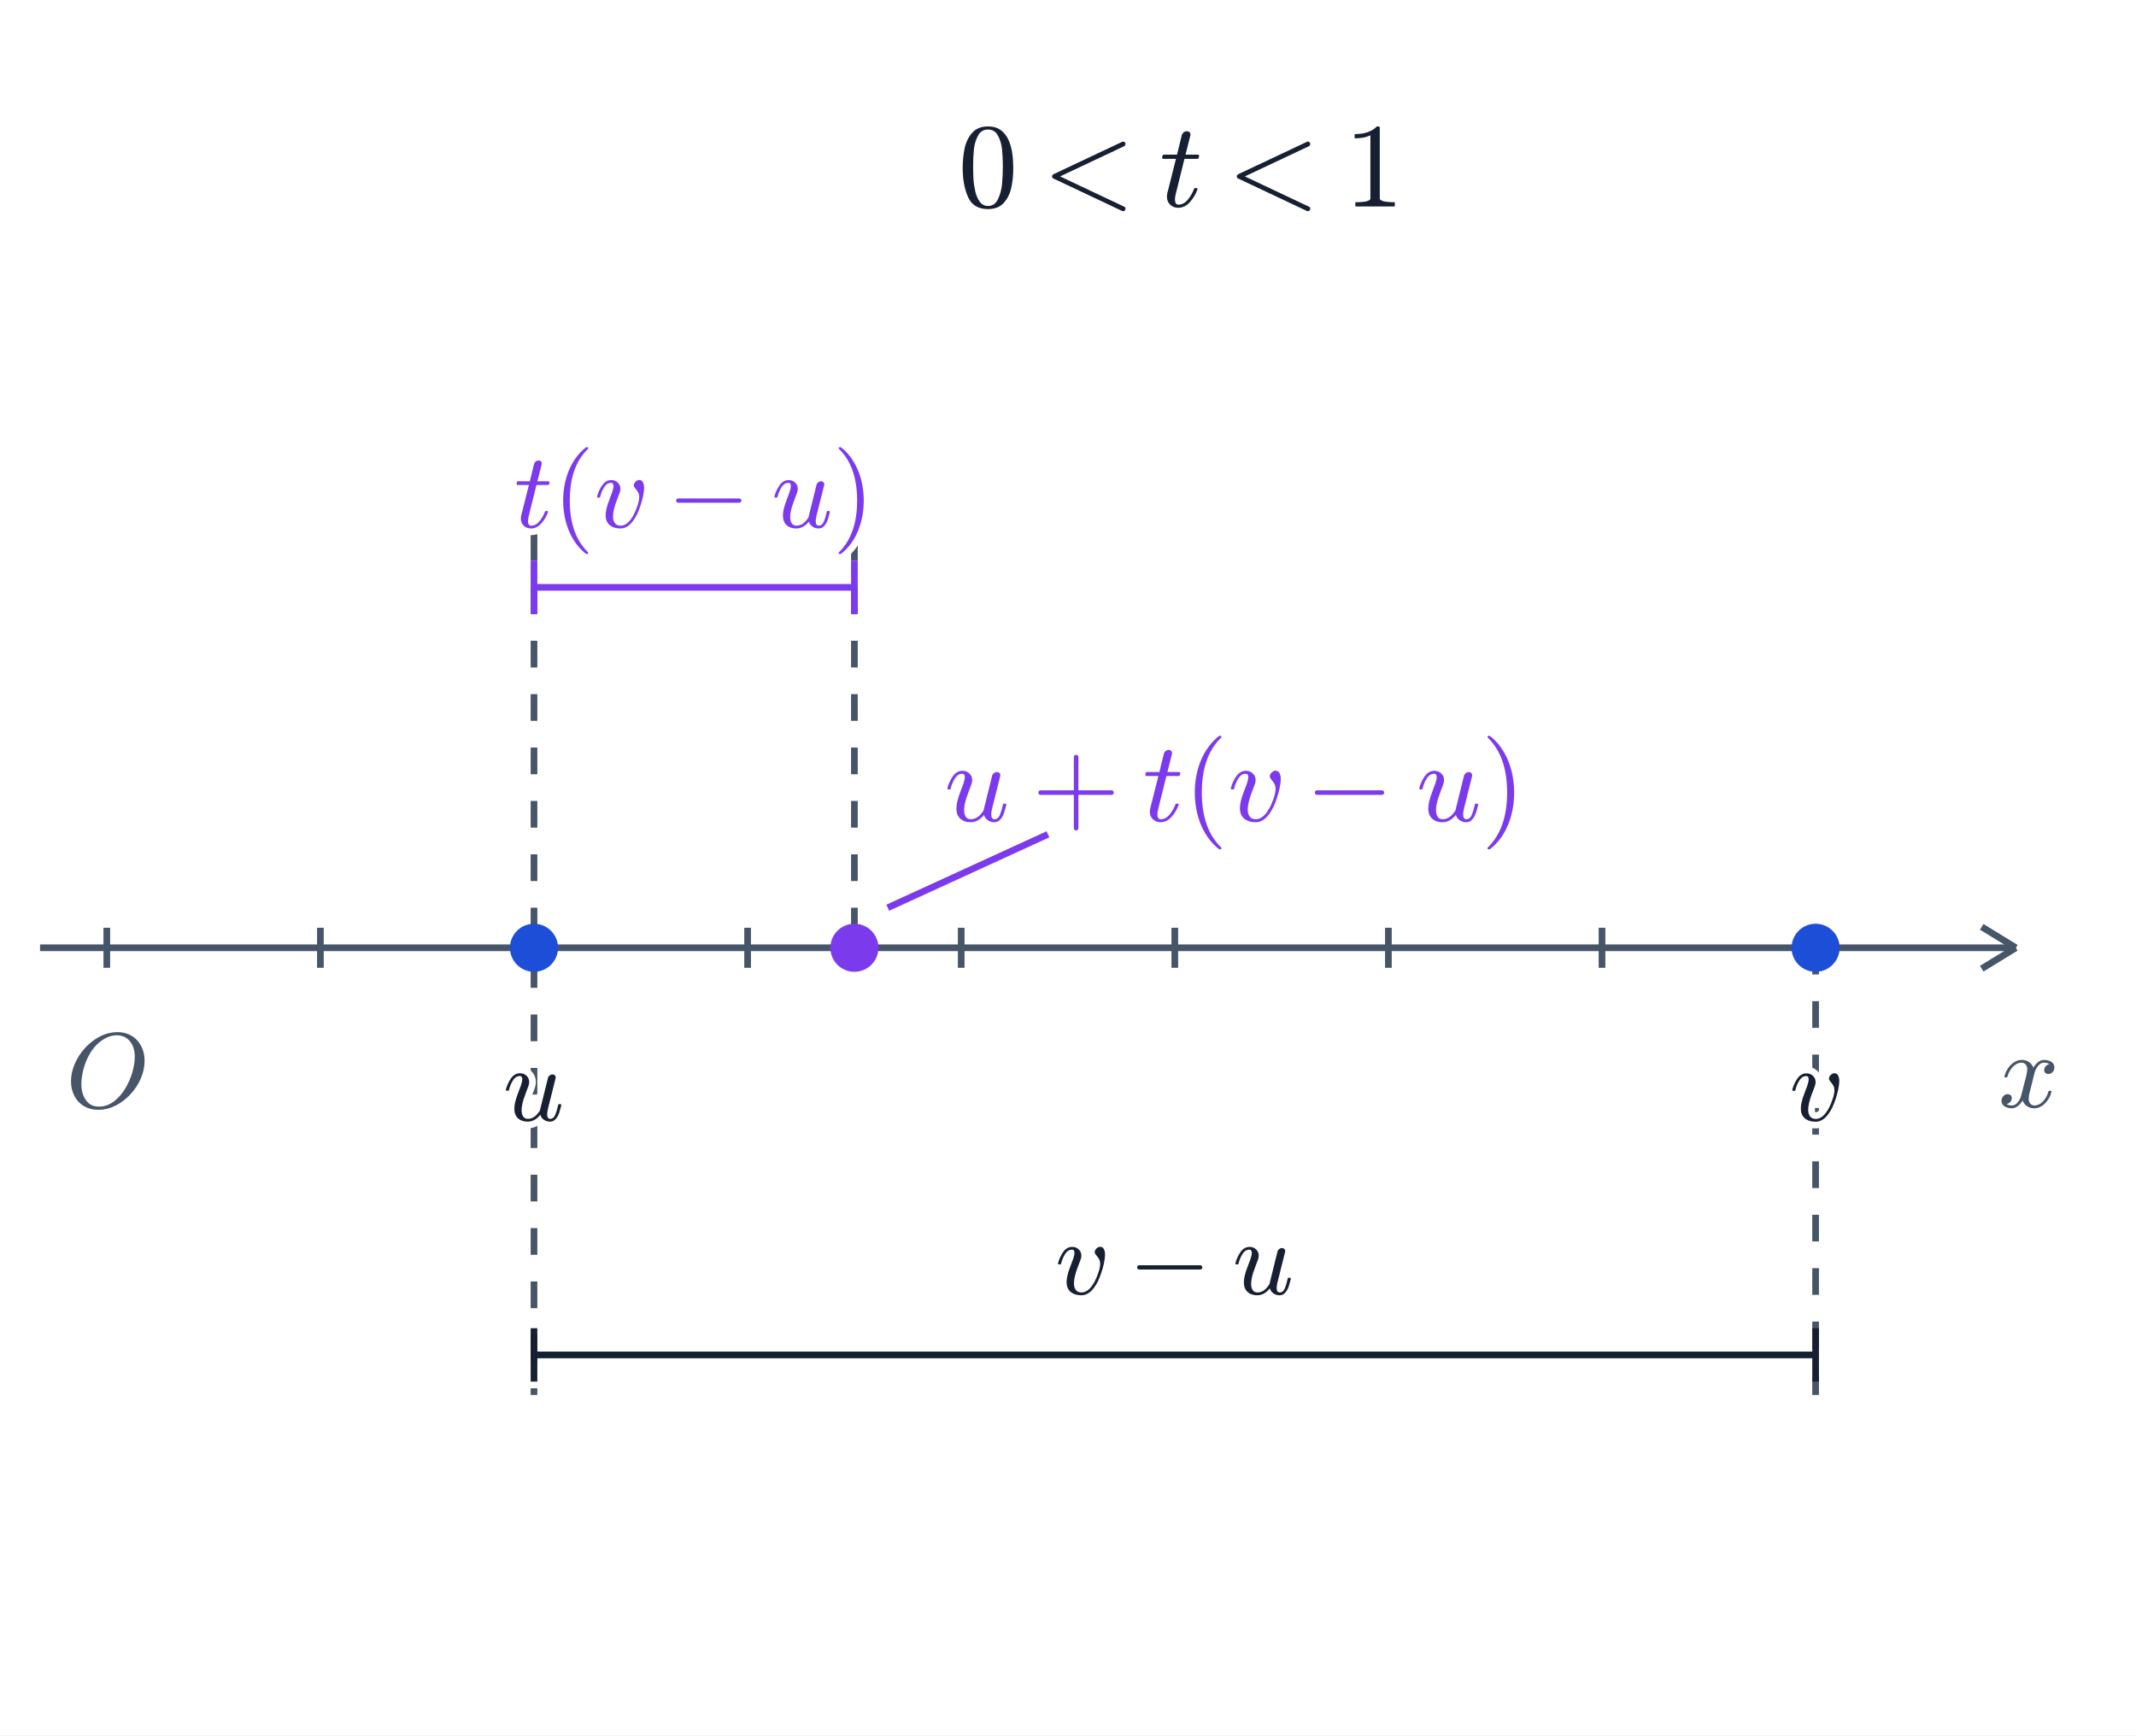
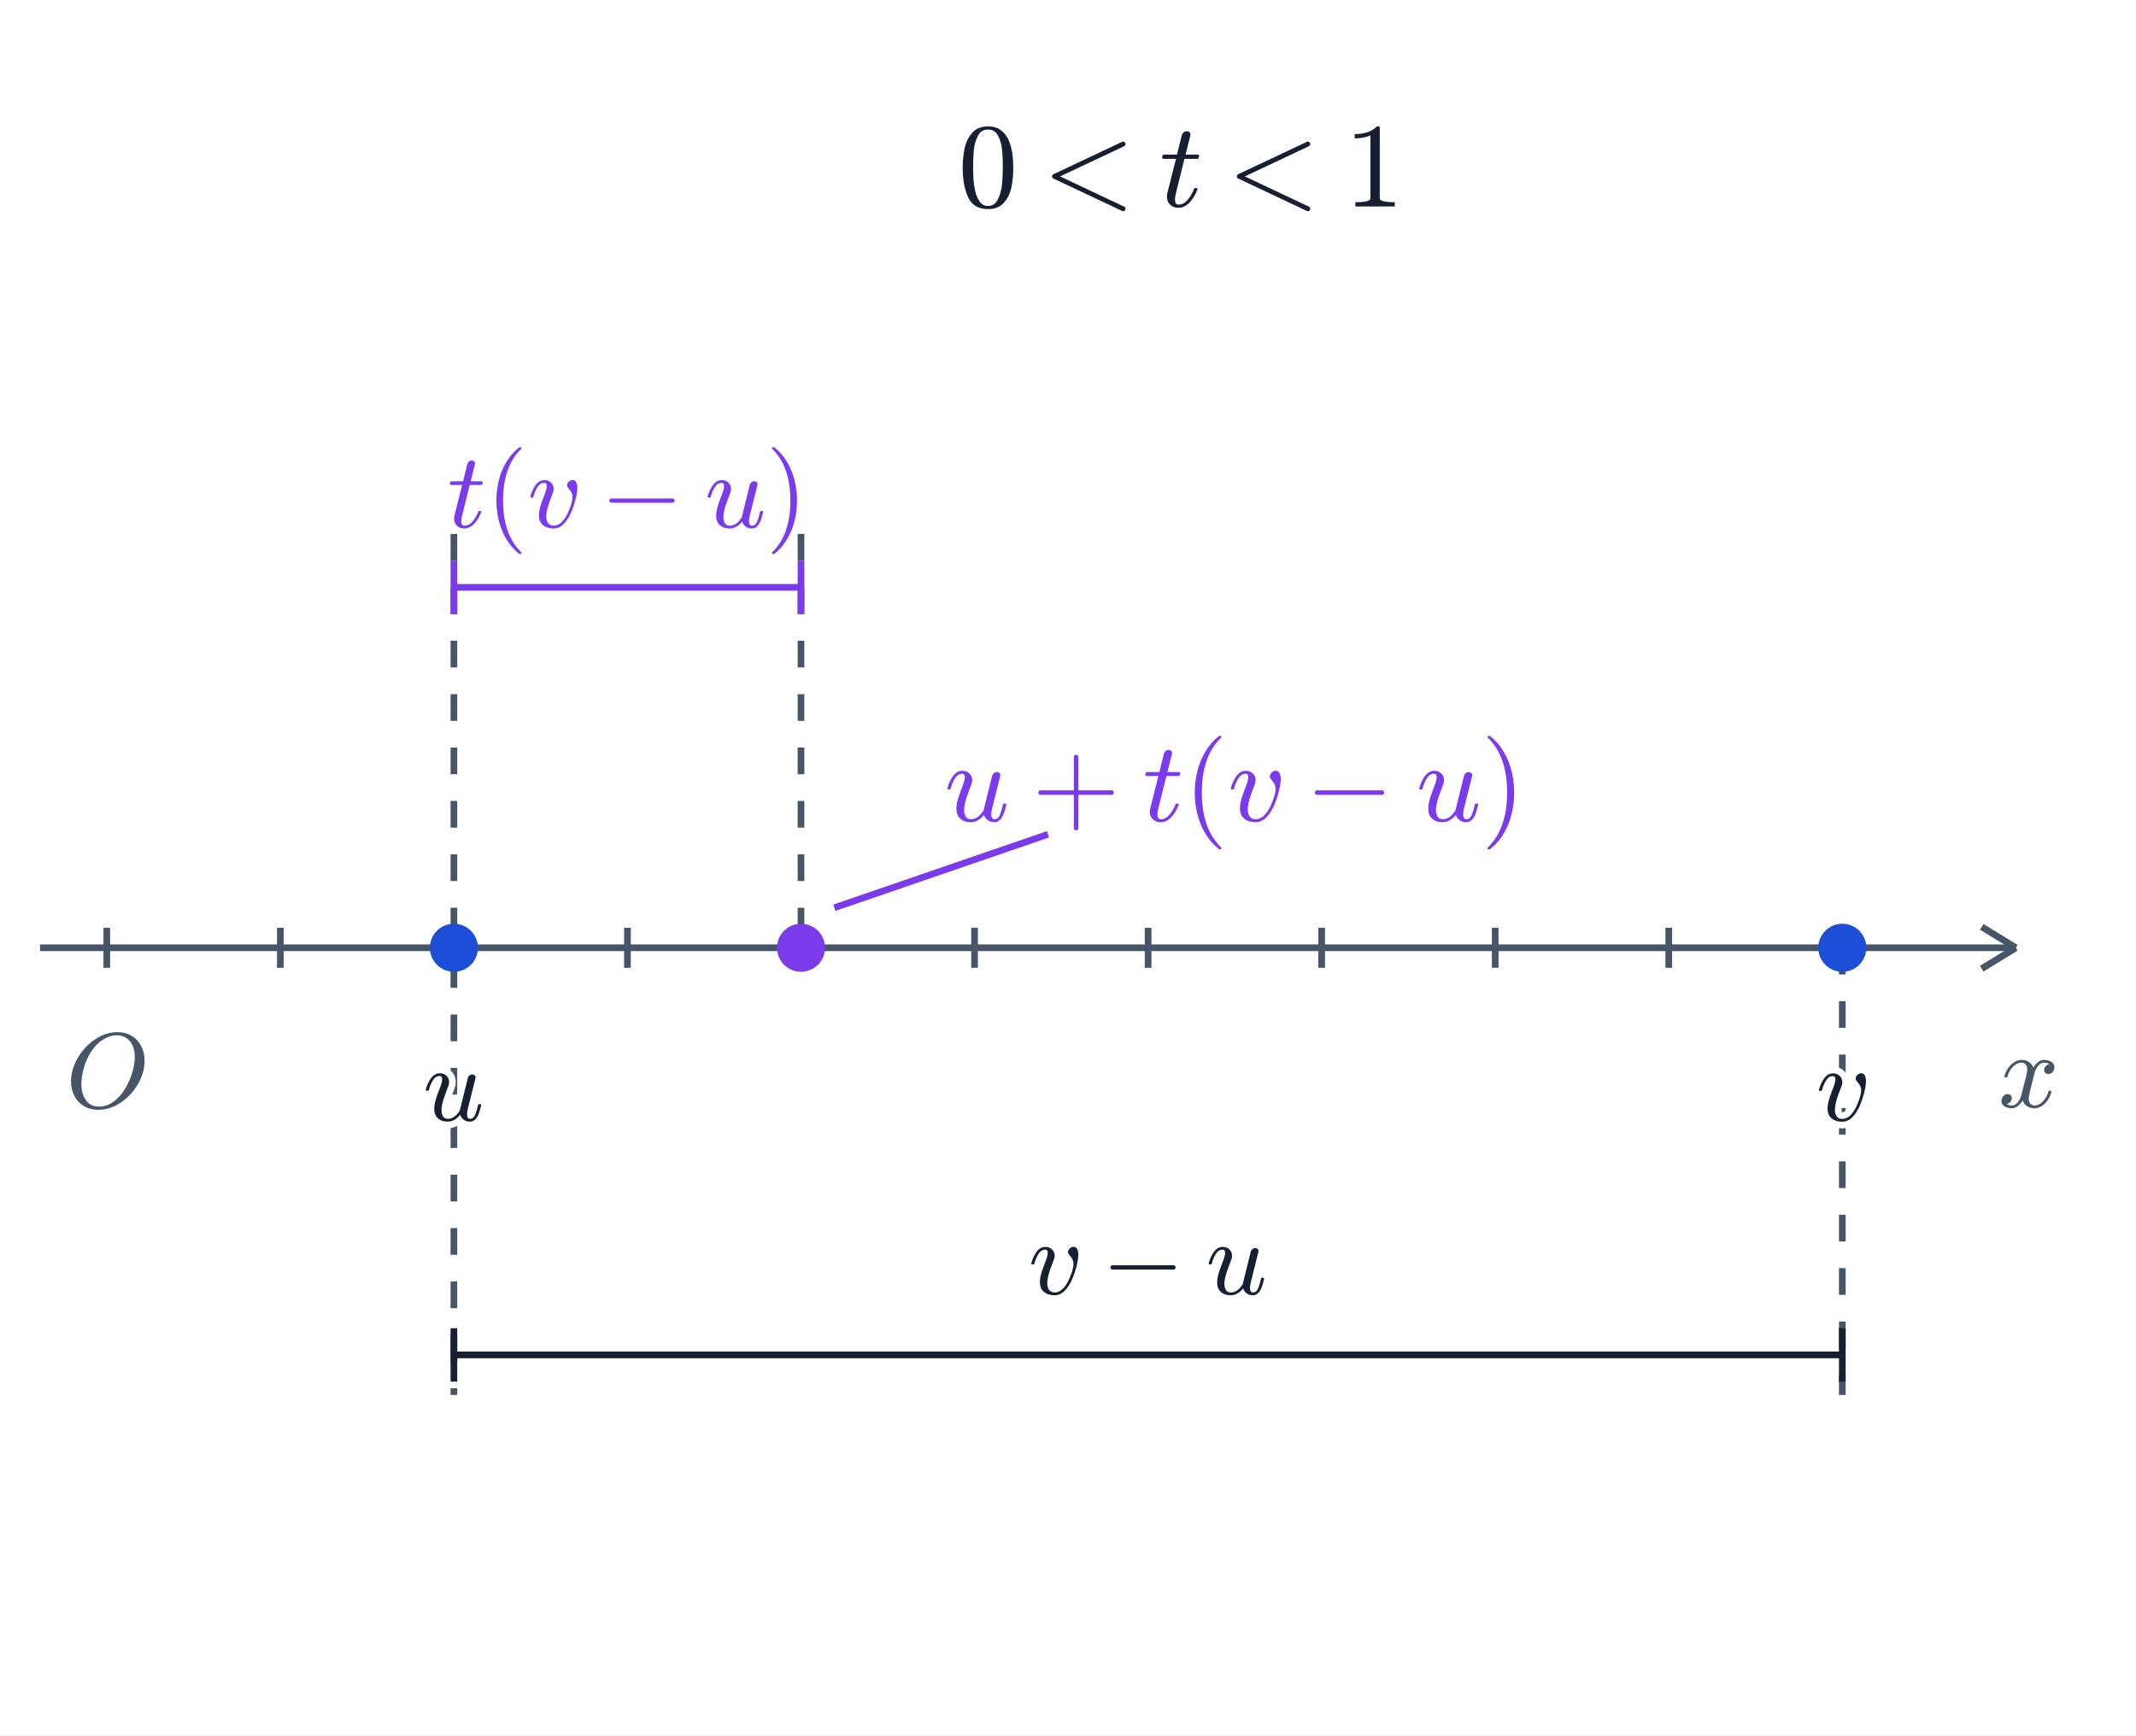
<svg xmlns="http://www.w3.org/2000/svg" xmlns:xlink="http://www.w3.org/1999/xlink" width="320" height="260" viewBox="0 0 320 260" role="img" aria-labelledby="title">
  <rect width="320" height="260" fill="#ffffff" />
  <line x1="6" y1="142" x2="302" y2="142" stroke="#475569" stroke-width="1" />
  <line x1="302" y1="142" x2="296.885" y2="145.136" stroke="#475569" stroke-width="1" />
  <line x1="302" y1="142" x2="296.885" y2="138.864" stroke="#475569" stroke-width="1" />
  <line x1="16" y1="139" x2="16" y2="145" stroke="#475569" stroke-width="1" />
-   <line x1="48" y1="139" x2="48" y2="145" stroke="#475569" stroke-width="1" />
-   <line x1="80" y1="139" x2="80" y2="145" stroke="#475569" stroke-width="1" />
-   <line x1="112" y1="139" x2="112" y2="145" stroke="#475569" stroke-width="1" />
-   <line x1="144" y1="139" x2="144" y2="145" stroke="#475569" stroke-width="1" />
-   <line x1="176" y1="139" x2="176" y2="145" stroke="#475569" stroke-width="1" />
-   <line x1="208" y1="139" x2="208" y2="145" stroke="#475569" stroke-width="1" />
-   <line x1="240" y1="139" x2="240" y2="145" stroke="#475569" stroke-width="1" />
-   <line x1="272" y1="139" x2="272" y2="145" stroke="#475569" stroke-width="1" />
+   <line x1="42" y1="139" x2="42" y2="145" stroke="#475569" stroke-width="1" />
+   <line x1="68" y1="139" x2="68" y2="145" stroke="#475569" stroke-width="1" />
+   <line x1="94" y1="139" x2="94" y2="145" stroke="#475569" stroke-width="1" />
+   <line x1="120" y1="139" x2="120" y2="145" stroke="#475569" stroke-width="1" />
+   <line x1="146" y1="139" x2="146" y2="145" stroke="#475569" stroke-width="1" />
+   <line x1="172" y1="139" x2="172" y2="145" stroke="#475569" stroke-width="1" />
+   <line x1="198" y1="139" x2="198" y2="145" stroke="#475569" stroke-width="1" />
+   <line x1="224" y1="139" x2="224" y2="145" stroke="#475569" stroke-width="1" />
+   <line x1="250" y1="139" x2="250" y2="145" stroke="#475569" stroke-width="1" />
+   <line x1="276" y1="139" x2="276" y2="145" stroke="#475569" stroke-width="1" />
  <g transform="translate(9.84,154.64) scale(0.16)" color="#475569" role="img" aria-label="$O$">
    <svg overflow="visible" width="77" height="74" viewBox="0 0 77 74" version="1.1">
      <defs> </defs>
      <g id="label-32-figure_1">
        <g id="label-32-patch_1">
          <path d="M 0 74 L 77 74 L 77 0 L 0 0 L 0 74 z " style="fill: none" />
        </g>
        <g id="label-32-text_1">
          <g style="fill: currentColor" transform="translate(0 71) scale(1 -1)">
            <defs>
              <path stroke="#ffffff" stroke-width="800" stroke-linejoin="round" paint-order="stroke fill" id="label-32-Cmmi10-35" d="M 1947 -141 Q 1466 -141 1094 79 Q 722 300 520 692 Q 319 1084 319 1563 Q 319 2259 714 2950 Q 1109 3641 1756 4077 Q 2403 4513 3109 4513 Q 3475 4513 3778 4381 Q 4081 4250 4290 4017 Q 4500 3784 4614 3471 Q 4728 3159 4728 2791 Q 4728 2263 4503 1739 Q 4278 1216 3879 786 Q 3481 356 2984 107 Q 2488 -141 1947 -141 z M 1997 50 Q 2463 50 2866 345 Q 3269 641 3553 1108 Q 3838 1575 3989 2089 Q 4141 2603 4141 3047 Q 4141 3394 4022 3683 Q 3903 3972 3656 4148 Q 3409 4325 3066 4325 Q 2728 4325 2409 4162 Q 2091 4000 1831 3731 Q 1566 3459 1359 3057 Q 1153 2656 1047 2214 Q 941 1772 941 1381 Q 941 838 1208 444 Q 1475 50 1997 50 z " transform="scale(0.015625)" />
            </defs>
            <use xlink:href="#label-32-Cmmi10-35" transform="translate(0 0.484375)" />
          </g>
        </g>
      </g>
    </svg>
  </g>
  <g transform="translate(299.36,158.8) scale(0.16)" color="#475569" role="img" aria-label="$x$">
    <svg overflow="visible" width="58" height="47" viewBox="0 0 58 47" version="1.1">
      <defs> </defs>
      <g id="label-33-figure_1">
        <g id="label-33-patch_1">
          <path d="M 0 47 L 58 47 L 58 0 L 0 0 L 0 47 z " style="fill: none" />
        </g>
        <g id="label-33-text_1">
          <g style="fill: currentColor" transform="translate(0 45) scale(1 -1)">
            <defs>
              <path stroke="#ffffff" stroke-width="800" stroke-linejoin="round" paint-order="stroke fill" id="label-33-Cmmi10-3f" d="M 500 184 Q 613 97 819 97 Q 1019 97 1172 289 Q 1325 481 1381 709 L 1672 1844 Q 1741 2153 1741 2266 Q 1741 2425 1652 2544 Q 1563 2663 1403 2663 Q 1200 2663 1022 2536 Q 844 2409 722 2214 Q 600 2019 550 1819 Q 538 1778 500 1778 L 422 1778 Q 372 1778 372 1838 L 372 1856 Q 434 2094 584 2320 Q 734 2547 951 2687 Q 1169 2828 1416 2828 Q 1650 2828 1839 2703 Q 2028 2578 2106 2363 Q 2216 2559 2386 2693 Q 2556 2828 2759 2828 Q 2897 2828 3040 2779 Q 3184 2731 3275 2631 Q 3366 2531 3366 2381 Q 3366 2219 3261 2101 Q 3156 1984 2994 1984 Q 2891 1984 2822 2050 Q 2753 2116 2753 2216 Q 2753 2350 2845 2451 Q 2938 2553 3066 2572 Q 2950 2663 2747 2663 Q 2541 2663 2389 2472 Q 2238 2281 2175 2047 L 1894 916 Q 1825 659 1825 494 Q 1825 331 1917 214 Q 2009 97 2163 97 Q 2463 97 2698 361 Q 2934 625 3009 941 Q 3022 978 3059 978 L 3138 978 Q 3163 978 3178 961 Q 3194 944 3194 922 Q 3194 916 3188 903 Q 3097 522 2806 225 Q 2516 -72 2150 -72 Q 1916 -72 1727 54 Q 1538 181 1459 397 Q 1359 209 1182 68 Q 1006 -72 806 -72 Q 669 -72 523 -23 Q 378 25 287 125 Q 197 225 197 378 Q 197 528 301 651 Q 406 775 563 775 Q 669 775 741 711 Q 813 647 813 544 Q 813 409 723 309 Q 634 209 500 184 z " transform="scale(0.015625)" />
            </defs>
            <use xlink:href="#label-33-Cmmi10-3f" transform="translate(0 0.8125)" />
          </g>
        </g>
      </g>
    </svg>
  </g>
-   <line x1="80" y1="80" x2="80" y2="209" stroke="#475569" stroke-width="1" stroke-dasharray="4 4" />
-   <line x1="128" y1="80" x2="128" y2="142" stroke="#475569" stroke-width="1" stroke-dasharray="4 4" />
-   <line x1="272" y1="142" x2="272" y2="209" stroke="#475569" stroke-width="1" stroke-dasharray="4 4" />
-   <circle cx="80" cy="142" r="3" fill="#1d4ed8" stroke="#1d4ed8" stroke-width="1.2" />
-   <circle cx="128" cy="142" r="3" fill="#7c3aed" stroke="#7c3aed" stroke-width="1.2" />
-   <circle cx="272" cy="142" r="3" fill="#1d4ed8" stroke="#1d4ed8" stroke-width="1.2" />
-   <g transform="translate(75.36,160.8) scale(0.16)" color="#172033" role="img" aria-label="$u$">
+   <line x1="68" y1="80" x2="68" y2="209" stroke="#475569" stroke-width="1" stroke-dasharray="4 4" />
+   <line x1="120" y1="80" x2="120" y2="142" stroke="#475569" stroke-width="1" stroke-dasharray="4 4" />
+   <line x1="276" y1="142" x2="276" y2="209" stroke="#475569" stroke-width="1" stroke-dasharray="4 4" />
+   <circle cx="68" cy="142" r="3" fill="#1d4ed8" stroke="#1d4ed8" stroke-width="1.2" />
+   <circle cx="120" cy="142" r="3" fill="#7c3aed" stroke="#7c3aed" stroke-width="1.2" />
+   <circle cx="276" cy="142" r="3" fill="#1d4ed8" stroke="#1d4ed8" stroke-width="1.2" />
+   <g transform="translate(63.36,160.8) scale(0.16)" color="#172033" role="img" aria-label="$u$">
    <svg overflow="visible" width="58" height="47" viewBox="0 0 58 47" version="1.1">
      <defs> </defs>
      <g id="label-34-figure_1">
        <g id="label-34-patch_1">
          <path d="M 0 47 L 58 47 L 58 0 L 0 0 L 0 47 z " style="fill: none" />
        </g>
        <g id="label-34-text_1">
          <g style="fill: currentColor" transform="translate(0 45) scale(1 -1)">
            <defs>
              <path stroke="#ffffff" stroke-width="800" stroke-linejoin="round" paint-order="stroke fill" id="label-34-Cmmi10-60" d="M 678 697 Q 678 906 734 1126 Q 791 1347 892 1617 Q 994 1888 1069 2088 Q 1153 2322 1153 2472 Q 1153 2663 1013 2663 Q 759 2663 595 2402 Q 431 2141 353 1819 Q 341 1778 300 1778 L 225 1778 Q 172 1778 172 1838 L 172 1856 Q 275 2238 487 2533 Q 700 2828 1025 2828 Q 1253 2828 1411 2678 Q 1569 2528 1569 2297 Q 1569 2178 1516 2047 Q 1488 1969 1388 1706 Q 1288 1444 1234 1272 Q 1181 1100 1147 934 Q 1113 769 1113 603 Q 1113 391 1203 244 Q 1294 97 1497 97 Q 1906 97 2216 603 Q 2222 628 2226 651 Q 2231 675 2234 697 L 2694 2553 Q 2716 2638 2794 2698 Q 2872 2759 2963 2759 Q 3041 2759 3098 2709 Q 3156 2659 3156 2578 Q 3156 2541 3150 2528 L 2688 684 Q 2644 494 2644 372 Q 2644 97 2828 97 Q 3034 97 3136 351 Q 3238 606 3309 941 Q 3322 978 3359 978 L 3438 978 Q 3463 978 3478 956 Q 3494 934 3494 916 Q 3425 641 3361 444 Q 3297 247 3159 87 Q 3022 -72 2816 -72 Q 2613 -72 2452 39 Q 2291 150 2234 341 Q 2088 153 1894 40 Q 1700 -72 1484 -72 Q 1116 -72 897 129 Q 678 331 678 697 z " transform="scale(0.015625)" />
            </defs>
            <use xlink:href="#label-34-Cmmi10-60" transform="translate(0 0.8125)" />
          </g>
        </g>
      </g>
    </svg>
  </g>
-   <g transform="translate(268.08,160.8) scale(0.16)" color="#172033" role="img" aria-label="$v$">
+   <g transform="translate(272.08,160.8) scale(0.16)" color="#172033" role="img" aria-label="$v$">
    <svg overflow="visible" width="49" height="47" viewBox="0 0 49 47" version="1.1">
      <defs> </defs>
      <g id="label-35-figure_1">
        <g id="label-35-patch_1">
          <path d="M 0 47 L 49 47 L 49 0 L 0 0 L 0 47 z " style="fill: none" />
        </g>
        <g id="label-35-text_1">
          <g style="fill: currentColor" transform="translate(0 45) scale(1 -1)">
            <defs>
              <path stroke="#ffffff" stroke-width="800" stroke-linejoin="round" paint-order="stroke fill" id="label-35-Cmmi10-38" d="M 684 722 Q 684 866 718 1037 Q 753 1209 787 1320 Q 822 1431 944 1753 Q 1066 2075 1069 2088 Q 1153 2322 1153 2472 Q 1153 2663 1013 2663 Q 759 2663 595 2402 Q 431 2141 353 1819 Q 341 1778 300 1778 L 225 1778 Q 172 1778 172 1838 L 172 1856 Q 275 2238 487 2533 Q 700 2828 1025 2828 Q 1253 2828 1411 2678 Q 1569 2528 1569 2297 Q 1569 2178 1516 2047 Q 1391 1722 1319 1526 Q 1247 1331 1186 1089 Q 1125 847 1125 641 Q 1125 400 1236 248 Q 1347 97 1581 97 Q 2025 97 2381 781 Q 2494 1003 2594 1303 Q 2694 1603 2694 1791 Q 2694 1984 2631 2092 Q 2569 2200 2469 2317 Q 2369 2434 2369 2503 Q 2369 2628 2472 2731 Q 2575 2834 2700 2834 Q 2853 2834 2920 2693 Q 2988 2553 2988 2375 Q 2988 2163 2927 1869 Q 2866 1575 2758 1259 Q 2650 944 2559 763 Q 2138 -72 1575 -72 Q 1172 -72 928 129 Q 684 331 684 722 z " transform="scale(0.015625)" />
            </defs>
            <use xlink:href="#label-35-Cmmi10-38" transform="translate(0 0.71875)" />
          </g>
        </g>
      </g>
    </svg>
  </g>
-   <line x1="80" y1="88" x2="128" y2="88" stroke="#7c3aed" stroke-width="1" />
-   <line x1="80" y1="84" x2="80" y2="92" stroke="#7c3aed" stroke-width="1" />
-   <line x1="128" y1="84" x2="128" y2="92" stroke="#7c3aed" stroke-width="1" />
-   <g transform="translate(77.04,67) scale(0.16)" color="#7c3aed" role="img" aria-label="$t(v-u)$">
+   <line x1="68" y1="88" x2="120" y2="88" stroke="#7c3aed" stroke-width="1" />
+   <line x1="68" y1="84" x2="68" y2="92" stroke="#7c3aed" stroke-width="1" />
+   <line x1="120" y1="84" x2="120" y2="92" stroke="#7c3aed" stroke-width="1" />
+   <g transform="translate(67.04,67) scale(0.16)" color="#7c3aed" role="img" aria-label="$t(v-u)$">
    <svg overflow="visible" width="337" height="100" viewBox="0 0 337 100" version="1.1">
      <defs> </defs>
      <g id="label-36-figure_1">
        <g id="label-36-patch_1">
          <path d="M 0 100 L 337 100 L 337 0 L 0 0 L 0 100 z " style="fill: none" />
        </g>
        <g id="label-36-text_1">
          <g style="fill: currentColor" transform="translate(0 75) scale(1 -1)">
            <defs>
              <path stroke="#ffffff" stroke-width="800" stroke-linejoin="round" paint-order="stroke fill" id="label-36-Cmmi10-30" d="M 397 519 Q 397 613 416 697 L 878 2534 L 206 2534 Q 141 2534 141 2619 Q 166 2759 225 2759 L 934 2759 L 1191 3803 Q 1216 3888 1291 3947 Q 1366 4006 1459 4006 Q 1541 4006 1595 3957 Q 1650 3909 1650 3828 Q 1650 3809 1648 3798 Q 1647 3788 1644 3775 L 1388 2759 L 2047 2759 Q 2113 2759 2113 2675 Q 2109 2659 2100 2621 Q 2091 2584 2075 2559 Q 2059 2534 2028 2534 L 1331 2534 L 872 684 Q 825 503 825 372 Q 825 97 1013 97 Q 1294 97 1511 361 Q 1728 625 1844 941 Q 1869 978 1894 978 L 1972 978 Q 1997 978 2012 961 Q 2028 944 2028 922 Q 2028 909 2022 903 Q 1881 516 1612 222 Q 1344 -72 997 -72 Q 744 -72 570 93 Q 397 259 397 519 z " transform="scale(0.015625)" />
              <path stroke="#ffffff" stroke-width="800" stroke-linejoin="round" paint-order="stroke fill" id="label-36-Cmr10-77" d="M 1984 -1588 Q 1628 -1306 1370 -942 Q 1113 -578 948 -165 Q 784 247 703 697 Q 622 1147 622 1600 Q 622 2059 703 2509 Q 784 2959 951 3375 Q 1119 3791 1378 4153 Q 1638 4516 1984 4788 Q 1984 4800 2016 4800 L 2075 4800 Q 2094 4800 2109 4783 Q 2125 4766 2125 4744 Q 2125 4716 2113 4703 Q 1800 4397 1592 4047 Q 1384 3697 1257 3301 Q 1131 2906 1075 2482 Q 1019 2059 1019 1600 Q 1019 -434 2106 -1491 Q 2125 -1509 2125 -1544 Q 2125 -1559 2108 -1579 Q 2091 -1600 2075 -1600 L 2016 -1600 Q 1984 -1600 1984 -1588 z " transform="scale(0.015625)" />
              <path stroke="#ffffff" stroke-width="800" stroke-linejoin="round" paint-order="stroke fill" id="label-36-Cmmi10-38" d="M 684 722 Q 684 866 718 1037 Q 753 1209 787 1320 Q 822 1431 944 1753 Q 1066 2075 1069 2088 Q 1153 2322 1153 2472 Q 1153 2663 1013 2663 Q 759 2663 595 2402 Q 431 2141 353 1819 Q 341 1778 300 1778 L 225 1778 Q 172 1778 172 1838 L 172 1856 Q 275 2238 487 2533 Q 700 2828 1025 2828 Q 1253 2828 1411 2678 Q 1569 2528 1569 2297 Q 1569 2178 1516 2047 Q 1391 1722 1319 1526 Q 1247 1331 1186 1089 Q 1125 847 1125 641 Q 1125 400 1236 248 Q 1347 97 1581 97 Q 2025 97 2381 781 Q 2494 1003 2594 1303 Q 2694 1603 2694 1791 Q 2694 1984 2631 2092 Q 2569 2200 2469 2317 Q 2369 2434 2369 2503 Q 2369 2628 2472 2731 Q 2575 2834 2700 2834 Q 2853 2834 2920 2693 Q 2988 2553 2988 2375 Q 2988 2163 2927 1869 Q 2866 1575 2758 1259 Q 2650 944 2559 763 Q 2138 -72 1575 -72 Q 1172 -72 928 129 Q 684 331 684 722 z " transform="scale(0.015625)" />
              <path stroke="#ffffff" stroke-width="800" stroke-linejoin="round" paint-order="stroke fill" id="label-36-Cmsy10-11" d="M 653 1472 Q 600 1472 565 1512 Q 531 1553 531 1600 Q 531 1647 565 1687 Q 600 1728 653 1728 L 4325 1728 Q 4375 1728 4408 1687 Q 4441 1647 4441 1600 Q 4441 1553 4408 1512 Q 4375 1472 4325 1472 L 653 1472 z " transform="scale(0.015625)" />
              <path stroke="#ffffff" stroke-width="800" stroke-linejoin="round" paint-order="stroke fill" id="label-36-Cmmi10-60" d="M 678 697 Q 678 906 734 1126 Q 791 1347 892 1617 Q 994 1888 1069 2088 Q 1153 2322 1153 2472 Q 1153 2663 1013 2663 Q 759 2663 595 2402 Q 431 2141 353 1819 Q 341 1778 300 1778 L 225 1778 Q 172 1778 172 1838 L 172 1856 Q 275 2238 487 2533 Q 700 2828 1025 2828 Q 1253 2828 1411 2678 Q 1569 2528 1569 2297 Q 1569 2178 1516 2047 Q 1488 1969 1388 1706 Q 1288 1444 1234 1272 Q 1181 1100 1147 934 Q 1113 769 1113 603 Q 1113 391 1203 244 Q 1294 97 1497 97 Q 1906 97 2216 603 Q 2222 628 2226 651 Q 2231 675 2234 697 L 2694 2553 Q 2716 2638 2794 2698 Q 2872 2759 2963 2759 Q 3041 2759 3098 2709 Q 3156 2659 3156 2578 Q 3156 2541 3150 2528 L 2688 684 Q 2644 494 2644 372 Q 2644 97 2828 97 Q 3034 97 3136 351 Q 3238 606 3309 941 Q 3322 978 3359 978 L 3438 978 Q 3463 978 3478 956 Q 3494 934 3494 916 Q 3425 641 3361 444 Q 3297 247 3159 87 Q 3022 -72 2816 -72 Q 2613 -72 2452 39 Q 2291 150 2234 341 Q 2088 153 1894 40 Q 1700 -72 1484 -72 Q 1116 -72 897 129 Q 678 331 678 697 z " transform="scale(0.015625)" />
              <path stroke="#ffffff" stroke-width="800" stroke-linejoin="round" paint-order="stroke fill" id="label-36-Cmr10-44" d="M 416 -1600 Q 359 -1600 359 -1544 Q 359 -1516 372 -1503 Q 1466 -434 1466 1600 Q 1466 3634 384 4691 Q 359 4706 359 4744 Q 359 4766 376 4783 Q 394 4800 416 4800 L 475 4800 Q 494 4800 506 4788 Q 966 4425 1272 3906 Q 1578 3388 1720 2800 Q 1863 2213 1863 1600 Q 1863 1147 1786 708 Q 1709 269 1542 -157 Q 1375 -584 1119 -945 Q 863 -1306 506 -1588 Q 494 -1600 475 -1600 L 416 -1600 z " transform="scale(0.015625)" />
            </defs>
            <use xlink:href="#label-36-Cmmi10-30" />
            <use xlink:href="#label-36-Cmr10-77" transform="translate(36.08398 0)" />
            <use xlink:href="#label-36-Cmmi10-38" transform="translate(74.90234 0)" />
            <use xlink:href="#label-36-Cmsy10-11" transform="translate(143.2911 0)" />
            <use xlink:href="#label-36-Cmmi10-60" transform="translate(240.9767 0)" />
            <use xlink:href="#label-36-Cmr10-44" transform="translate(298.1544 0)" />
          </g>
        </g>
      </g>
    </svg>
  </g>
-   <line x1="80" y1="203" x2="272" y2="203" stroke="#172033" stroke-width="1" />
-   <line x1="80" y1="199" x2="80" y2="207" stroke="#172033" stroke-width="1" />
-   <line x1="272" y1="199" x2="272" y2="207" stroke="#172033" stroke-width="1" />
-   <g transform="translate(158.08,186.8) scale(0.16)" color="#172033" role="img" aria-label="$v-u$">
+   <line x1="68" y1="203" x2="276" y2="203" stroke="#172033" stroke-width="1" />
+   <line x1="68" y1="199" x2="68" y2="207" stroke="#172033" stroke-width="1" />
+   <line x1="276" y1="199" x2="276" y2="207" stroke="#172033" stroke-width="1" />
+   <g transform="translate(154.08,186.8) scale(0.16)" color="#172033" role="img" aria-label="$v-u$">
    <svg overflow="visible" width="224" height="47" viewBox="0 0 224 47" version="1.1">
      <defs> </defs>
      <g id="label-37-figure_1">
        <g id="label-37-patch_1">
          <path d="M 0 47 L 224 47 L 224 0 L 0 0 L 0 47 z " style="fill: none" />
        </g>
        <g id="label-37-text_1">
          <g style="fill: currentColor" transform="translate(0 45) scale(1 -1)">
            <defs>
              <path stroke="#ffffff" stroke-width="800" stroke-linejoin="round" paint-order="stroke fill" id="label-37-Cmmi10-38" d="M 684 722 Q 684 866 718 1037 Q 753 1209 787 1320 Q 822 1431 944 1753 Q 1066 2075 1069 2088 Q 1153 2322 1153 2472 Q 1153 2663 1013 2663 Q 759 2663 595 2402 Q 431 2141 353 1819 Q 341 1778 300 1778 L 225 1778 Q 172 1778 172 1838 L 172 1856 Q 275 2238 487 2533 Q 700 2828 1025 2828 Q 1253 2828 1411 2678 Q 1569 2528 1569 2297 Q 1569 2178 1516 2047 Q 1391 1722 1319 1526 Q 1247 1331 1186 1089 Q 1125 847 1125 641 Q 1125 400 1236 248 Q 1347 97 1581 97 Q 2025 97 2381 781 Q 2494 1003 2594 1303 Q 2694 1603 2694 1791 Q 2694 1984 2631 2092 Q 2569 2200 2469 2317 Q 2369 2434 2369 2503 Q 2369 2628 2472 2731 Q 2575 2834 2700 2834 Q 2853 2834 2920 2693 Q 2988 2553 2988 2375 Q 2988 2163 2927 1869 Q 2866 1575 2758 1259 Q 2650 944 2559 763 Q 2138 -72 1575 -72 Q 1172 -72 928 129 Q 684 331 684 722 z " transform="scale(0.015625)" />
              <path stroke="#ffffff" stroke-width="800" stroke-linejoin="round" paint-order="stroke fill" id="label-37-Cmsy10-11" d="M 653 1472 Q 600 1472 565 1512 Q 531 1553 531 1600 Q 531 1647 565 1687 Q 600 1728 653 1728 L 4325 1728 Q 4375 1728 4408 1687 Q 4441 1647 4441 1600 Q 4441 1553 4408 1512 Q 4375 1472 4325 1472 L 653 1472 z " transform="scale(0.015625)" />
              <path stroke="#ffffff" stroke-width="800" stroke-linejoin="round" paint-order="stroke fill" id="label-37-Cmmi10-60" d="M 678 697 Q 678 906 734 1126 Q 791 1347 892 1617 Q 994 1888 1069 2088 Q 1153 2322 1153 2472 Q 1153 2663 1013 2663 Q 759 2663 595 2402 Q 431 2141 353 1819 Q 341 1778 300 1778 L 225 1778 Q 172 1778 172 1838 L 172 1856 Q 275 2238 487 2533 Q 700 2828 1025 2828 Q 1253 2828 1411 2678 Q 1569 2528 1569 2297 Q 1569 2178 1516 2047 Q 1488 1969 1388 1706 Q 1288 1444 1234 1272 Q 1181 1100 1147 934 Q 1113 769 1113 603 Q 1113 391 1203 244 Q 1294 97 1497 97 Q 1906 97 2216 603 Q 2222 628 2226 651 Q 2231 675 2234 697 L 2694 2553 Q 2716 2638 2794 2698 Q 2872 2759 2963 2759 Q 3041 2759 3098 2709 Q 3156 2659 3156 2578 Q 3156 2541 3150 2528 L 2688 684 Q 2644 494 2644 372 Q 2644 97 2828 97 Q 3034 97 3136 351 Q 3238 606 3309 941 Q 3322 978 3359 978 L 3438 978 Q 3463 978 3478 956 Q 3494 934 3494 916 Q 3425 641 3361 444 Q 3297 247 3159 87 Q 3022 -72 2816 -72 Q 2613 -72 2452 39 Q 2291 150 2234 341 Q 2088 153 1894 40 Q 1700 -72 1484 -72 Q 1116 -72 897 129 Q 678 331 678 697 z " transform="scale(0.015625)" />
            </defs>
            <use xlink:href="#label-37-Cmmi10-38" transform="translate(0 0.71875)" />
            <use xlink:href="#label-37-Cmsy10-11" transform="translate(68.38873 0.71875)" />
            <use xlink:href="#label-37-Cmmi10-60" transform="translate(166.0743 0.71875)" />
          </g>
        </g>
      </g>
    </svg>
  </g>
  <g transform="translate(143.52,18.94) scale(0.18)" color="#172033" role="img" aria-label="$0&lt;t&lt;1$">
    <svg overflow="visible" width="372" height="71" viewBox="0 0 372 71" version="1.1">
      <defs> </defs>
      <g id="label-38-figure_1">
        <g id="label-38-patch_1">
          <path d="M 0 71 L 372 71 L 372 0 L 0 0 L 0 71 z " style="fill: none" />
        </g>
        <g id="label-38-text_1">
          <g style="fill: currentColor" transform="translate(0 67) scale(1 -1)">
            <defs>
              <path stroke="#ffffff" stroke-width="711.111" stroke-linejoin="round" paint-order="stroke fill" id="label-38-Cmr10-28" d="M 1600 -141 Q 816 -141 533 504 Q 250 1150 250 2041 Q 250 2597 351 3087 Q 453 3578 754 3920 Q 1056 4263 1600 4263 Q 2022 4263 2290 4056 Q 2559 3850 2700 3523 Q 2841 3197 2892 2823 Q 2944 2450 2944 2041 Q 2944 1491 2842 1011 Q 2741 531 2444 195 Q 2147 -141 1600 -141 z M 1600 25 Q 1956 25 2131 390 Q 2306 756 2347 1200 Q 2388 1644 2388 2144 Q 2388 2625 2347 3031 Q 2306 3438 2132 3767 Q 1959 4097 1600 4097 Q 1238 4097 1063 3765 Q 888 3434 847 3029 Q 806 2625 806 2144 Q 806 1788 823 1472 Q 841 1156 916 820 Q 991 484 1158 254 Q 1325 25 1600 25 z " transform="scale(0.015625)" />
              <path stroke="#ffffff" stroke-width="711.111" stroke-linejoin="round" paint-order="stroke fill" id="label-38-Cmmi10-63" d="M 594 1491 Q 531 1519 531 1600 Q 531 1681 616 1722 L 4269 3444 Q 4294 3456 4313 3456 Q 4369 3456 4405 3417 Q 4441 3378 4441 3328 Q 4441 3250 4366 3206 L 959 1600 L 4384 -19 Q 4441 -38 4441 -128 Q 4441 -178 4405 -217 Q 4369 -256 4313 -256 Q 4294 -256 4269 -244 L 594 1491 z " transform="scale(0.015625)" />
              <path stroke="#ffffff" stroke-width="711.111" stroke-linejoin="round" paint-order="stroke fill" id="label-38-Cmmi10-30" d="M 397 519 Q 397 613 416 697 L 878 2534 L 206 2534 Q 141 2534 141 2619 Q 166 2759 225 2759 L 934 2759 L 1191 3803 Q 1216 3888 1291 3947 Q 1366 4006 1459 4006 Q 1541 4006 1595 3957 Q 1650 3909 1650 3828 Q 1650 3809 1648 3798 Q 1647 3788 1644 3775 L 1388 2759 L 2047 2759 Q 2113 2759 2113 2675 Q 2109 2659 2100 2621 Q 2091 2584 2075 2559 Q 2059 2534 2028 2534 L 1331 2534 L 872 684 Q 825 503 825 372 Q 825 97 1013 97 Q 1294 97 1511 361 Q 1728 625 1844 941 Q 1869 978 1894 978 L 1972 978 Q 1997 978 2012 961 Q 2028 944 2028 922 Q 2028 909 2022 903 Q 1881 516 1612 222 Q 1344 -72 997 -72 Q 744 -72 570 93 Q 397 259 397 519 z " transform="scale(0.015625)" />
              <path stroke="#ffffff" stroke-width="711.111" stroke-linejoin="round" paint-order="stroke fill" id="label-38-Cmr10-64" d="M 594 0 L 594 225 Q 1394 225 1394 428 L 1394 3788 Q 1063 3628 556 3628 L 556 3853 Q 1341 3853 1741 4263 L 1831 4263 Q 1853 4263 1873 4245 Q 1894 4228 1894 4206 L 1894 428 Q 1894 225 2694 225 L 2694 0 L 594 0 z " transform="scale(0.015625)" />
            </defs>
            <use xlink:href="#label-38-Cmr10-28" transform="translate(0 0.390625)" />
            <use xlink:href="#label-38-Cmmi10-63" transform="translate(70.00006 0.390625)" />
            <use xlink:href="#label-38-Cmmi10-30" transform="translate(167.6857 0.390625)" />
            <use xlink:href="#label-38-Cmmi10-63" transform="translate(223.7697 0.390625)" />
            <use xlink:href="#label-38-Cmr10-64" transform="translate(321.4553 0.390625)" />
          </g>
        </g>
      </g>
    </svg>
  </g>
  <g transform="translate(141.48,110.25) scale(0.17)" color="#7c3aed" role="img" aria-label="$u+t(v-u)$">
    <svg overflow="visible" width="512" height="100" viewBox="0 0 512 100" version="1.1">
      <defs> </defs>
      <g id="label-39-figure_1">
        <g id="label-39-patch_1">
          <path d="M 0 100 L 512 100 L 512 0 L 0 0 L 0 100 z " style="fill: none" />
        </g>
        <g id="label-39-text_1">
          <g style="fill: currentColor" transform="translate(0 75) scale(1 -1)">
            <defs>
              <path stroke="#ffffff" stroke-width="752.941" stroke-linejoin="round" paint-order="stroke fill" id="label-39-Cmmi10-60" d="M 678 697 Q 678 906 734 1126 Q 791 1347 892 1617 Q 994 1888 1069 2088 Q 1153 2322 1153 2472 Q 1153 2663 1013 2663 Q 759 2663 595 2402 Q 431 2141 353 1819 Q 341 1778 300 1778 L 225 1778 Q 172 1778 172 1838 L 172 1856 Q 275 2238 487 2533 Q 700 2828 1025 2828 Q 1253 2828 1411 2678 Q 1569 2528 1569 2297 Q 1569 2178 1516 2047 Q 1488 1969 1388 1706 Q 1288 1444 1234 1272 Q 1181 1100 1147 934 Q 1113 769 1113 603 Q 1113 391 1203 244 Q 1294 97 1497 97 Q 1906 97 2216 603 Q 2222 628 2226 651 Q 2231 675 2234 697 L 2694 2553 Q 2716 2638 2794 2698 Q 2872 2759 2963 2759 Q 3041 2759 3098 2709 Q 3156 2659 3156 2578 Q 3156 2541 3150 2528 L 2688 684 Q 2644 494 2644 372 Q 2644 97 2828 97 Q 3034 97 3136 351 Q 3238 606 3309 941 Q 3322 978 3359 978 L 3438 978 Q 3463 978 3478 956 Q 3494 934 3494 916 Q 3425 641 3361 444 Q 3297 247 3159 87 Q 3022 -72 2816 -72 Q 2613 -72 2452 39 Q 2291 150 2234 341 Q 2088 153 1894 40 Q 1700 -72 1484 -72 Q 1116 -72 897 129 Q 678 331 678 697 z " transform="scale(0.015625)" />
              <path stroke="#ffffff" stroke-width="752.941" stroke-linejoin="round" paint-order="stroke fill" id="label-39-Cmr10-4c" d="M 481 1472 Q 428 1472 393 1512 Q 359 1553 359 1600 Q 359 1647 393 1687 Q 428 1728 481 1728 L 2363 1728 L 2363 3616 Q 2363 3666 2400 3698 Q 2438 3731 2491 3731 Q 2538 3731 2578 3698 Q 2619 3666 2619 3616 L 2619 1728 L 4500 1728 Q 4547 1728 4581 1687 Q 4616 1647 4616 1600 Q 4616 1553 4581 1512 Q 4547 1472 4500 1472 L 2619 1472 L 2619 -416 Q 2619 -466 2578 -498 Q 2538 -531 2491 -531 Q 2438 -531 2400 -498 Q 2363 -466 2363 -416 L 2363 1472 L 481 1472 z " transform="scale(0.015625)" />
              <path stroke="#ffffff" stroke-width="752.941" stroke-linejoin="round" paint-order="stroke fill" id="label-39-Cmmi10-30" d="M 397 519 Q 397 613 416 697 L 878 2534 L 206 2534 Q 141 2534 141 2619 Q 166 2759 225 2759 L 934 2759 L 1191 3803 Q 1216 3888 1291 3947 Q 1366 4006 1459 4006 Q 1541 4006 1595 3957 Q 1650 3909 1650 3828 Q 1650 3809 1648 3798 Q 1647 3788 1644 3775 L 1388 2759 L 2047 2759 Q 2113 2759 2113 2675 Q 2109 2659 2100 2621 Q 2091 2584 2075 2559 Q 2059 2534 2028 2534 L 1331 2534 L 872 684 Q 825 503 825 372 Q 825 97 1013 97 Q 1294 97 1511 361 Q 1728 625 1844 941 Q 1869 978 1894 978 L 1972 978 Q 1997 978 2012 961 Q 2028 944 2028 922 Q 2028 909 2022 903 Q 1881 516 1612 222 Q 1344 -72 997 -72 Q 744 -72 570 93 Q 397 259 397 519 z " transform="scale(0.015625)" />
              <path stroke="#ffffff" stroke-width="752.941" stroke-linejoin="round" paint-order="stroke fill" id="label-39-Cmr10-77" d="M 1984 -1588 Q 1628 -1306 1370 -942 Q 1113 -578 948 -165 Q 784 247 703 697 Q 622 1147 622 1600 Q 622 2059 703 2509 Q 784 2959 951 3375 Q 1119 3791 1378 4153 Q 1638 4516 1984 4788 Q 1984 4800 2016 4800 L 2075 4800 Q 2094 4800 2109 4783 Q 2125 4766 2125 4744 Q 2125 4716 2113 4703 Q 1800 4397 1592 4047 Q 1384 3697 1257 3301 Q 1131 2906 1075 2482 Q 1019 2059 1019 1600 Q 1019 -434 2106 -1491 Q 2125 -1509 2125 -1544 Q 2125 -1559 2108 -1579 Q 2091 -1600 2075 -1600 L 2016 -1600 Q 1984 -1600 1984 -1588 z " transform="scale(0.015625)" />
              <path stroke="#ffffff" stroke-width="752.941" stroke-linejoin="round" paint-order="stroke fill" id="label-39-Cmmi10-38" d="M 684 722 Q 684 866 718 1037 Q 753 1209 787 1320 Q 822 1431 944 1753 Q 1066 2075 1069 2088 Q 1153 2322 1153 2472 Q 1153 2663 1013 2663 Q 759 2663 595 2402 Q 431 2141 353 1819 Q 341 1778 300 1778 L 225 1778 Q 172 1778 172 1838 L 172 1856 Q 275 2238 487 2533 Q 700 2828 1025 2828 Q 1253 2828 1411 2678 Q 1569 2528 1569 2297 Q 1569 2178 1516 2047 Q 1391 1722 1319 1526 Q 1247 1331 1186 1089 Q 1125 847 1125 641 Q 1125 400 1236 248 Q 1347 97 1581 97 Q 2025 97 2381 781 Q 2494 1003 2594 1303 Q 2694 1603 2694 1791 Q 2694 1984 2631 2092 Q 2569 2200 2469 2317 Q 2369 2434 2369 2503 Q 2369 2628 2472 2731 Q 2575 2834 2700 2834 Q 2853 2834 2920 2693 Q 2988 2553 2988 2375 Q 2988 2163 2927 1869 Q 2866 1575 2758 1259 Q 2650 944 2559 763 Q 2138 -72 1575 -72 Q 1172 -72 928 129 Q 684 331 684 722 z " transform="scale(0.015625)" />
              <path stroke="#ffffff" stroke-width="752.941" stroke-linejoin="round" paint-order="stroke fill" id="label-39-Cmsy10-11" d="M 653 1472 Q 600 1472 565 1512 Q 531 1553 531 1600 Q 531 1647 565 1687 Q 600 1728 653 1728 L 4325 1728 Q 4375 1728 4408 1687 Q 4441 1647 4441 1600 Q 4441 1553 4408 1512 Q 4375 1472 4325 1472 L 653 1472 z " transform="scale(0.015625)" />
              <path stroke="#ffffff" stroke-width="752.941" stroke-linejoin="round" paint-order="stroke fill" id="label-39-Cmr10-44" d="M 416 -1600 Q 359 -1600 359 -1544 Q 359 -1516 372 -1503 Q 1466 -434 1466 1600 Q 1466 3634 384 4691 Q 359 4706 359 4744 Q 359 4766 376 4783 Q 394 4800 416 4800 L 475 4800 Q 494 4800 506 4788 Q 966 4425 1272 3906 Q 1578 3388 1720 2800 Q 1863 2213 1863 1600 Q 1863 1147 1786 708 Q 1709 269 1542 -157 Q 1375 -584 1119 -945 Q 863 -1306 506 -1588 Q 494 -1600 475 -1600 L 416 -1600 z " transform="scale(0.015625)" />
            </defs>
            <use xlink:href="#label-39-Cmmi10-60" />
            <use xlink:href="#label-39-Cmr10-4c" transform="translate(77.17779 0)" />
            <use xlink:href="#label-39-Cmmi10-30" transform="translate(174.8634 0)" />
            <use xlink:href="#label-39-Cmr10-77" transform="translate(210.9474 0)" />
            <use xlink:href="#label-39-Cmmi10-38" transform="translate(249.7657 0)" />
            <use xlink:href="#label-39-Cmsy10-11" transform="translate(318.1545 0)" />
            <use xlink:href="#label-39-Cmmi10-60" transform="translate(415.8401 0)" />
            <use xlink:href="#label-39-Cmr10-44" transform="translate(473.0178 0)" />
          </g>
        </g>
      </g>
    </svg>
  </g>
-   <line x1="133" y1="136" x2="157" y2="125" stroke="#7c3aed" stroke-width="1" />
+   <line x1="125" y1="136" x2="157" y2="125" stroke="#7c3aed" stroke-width="1" />
</svg>
